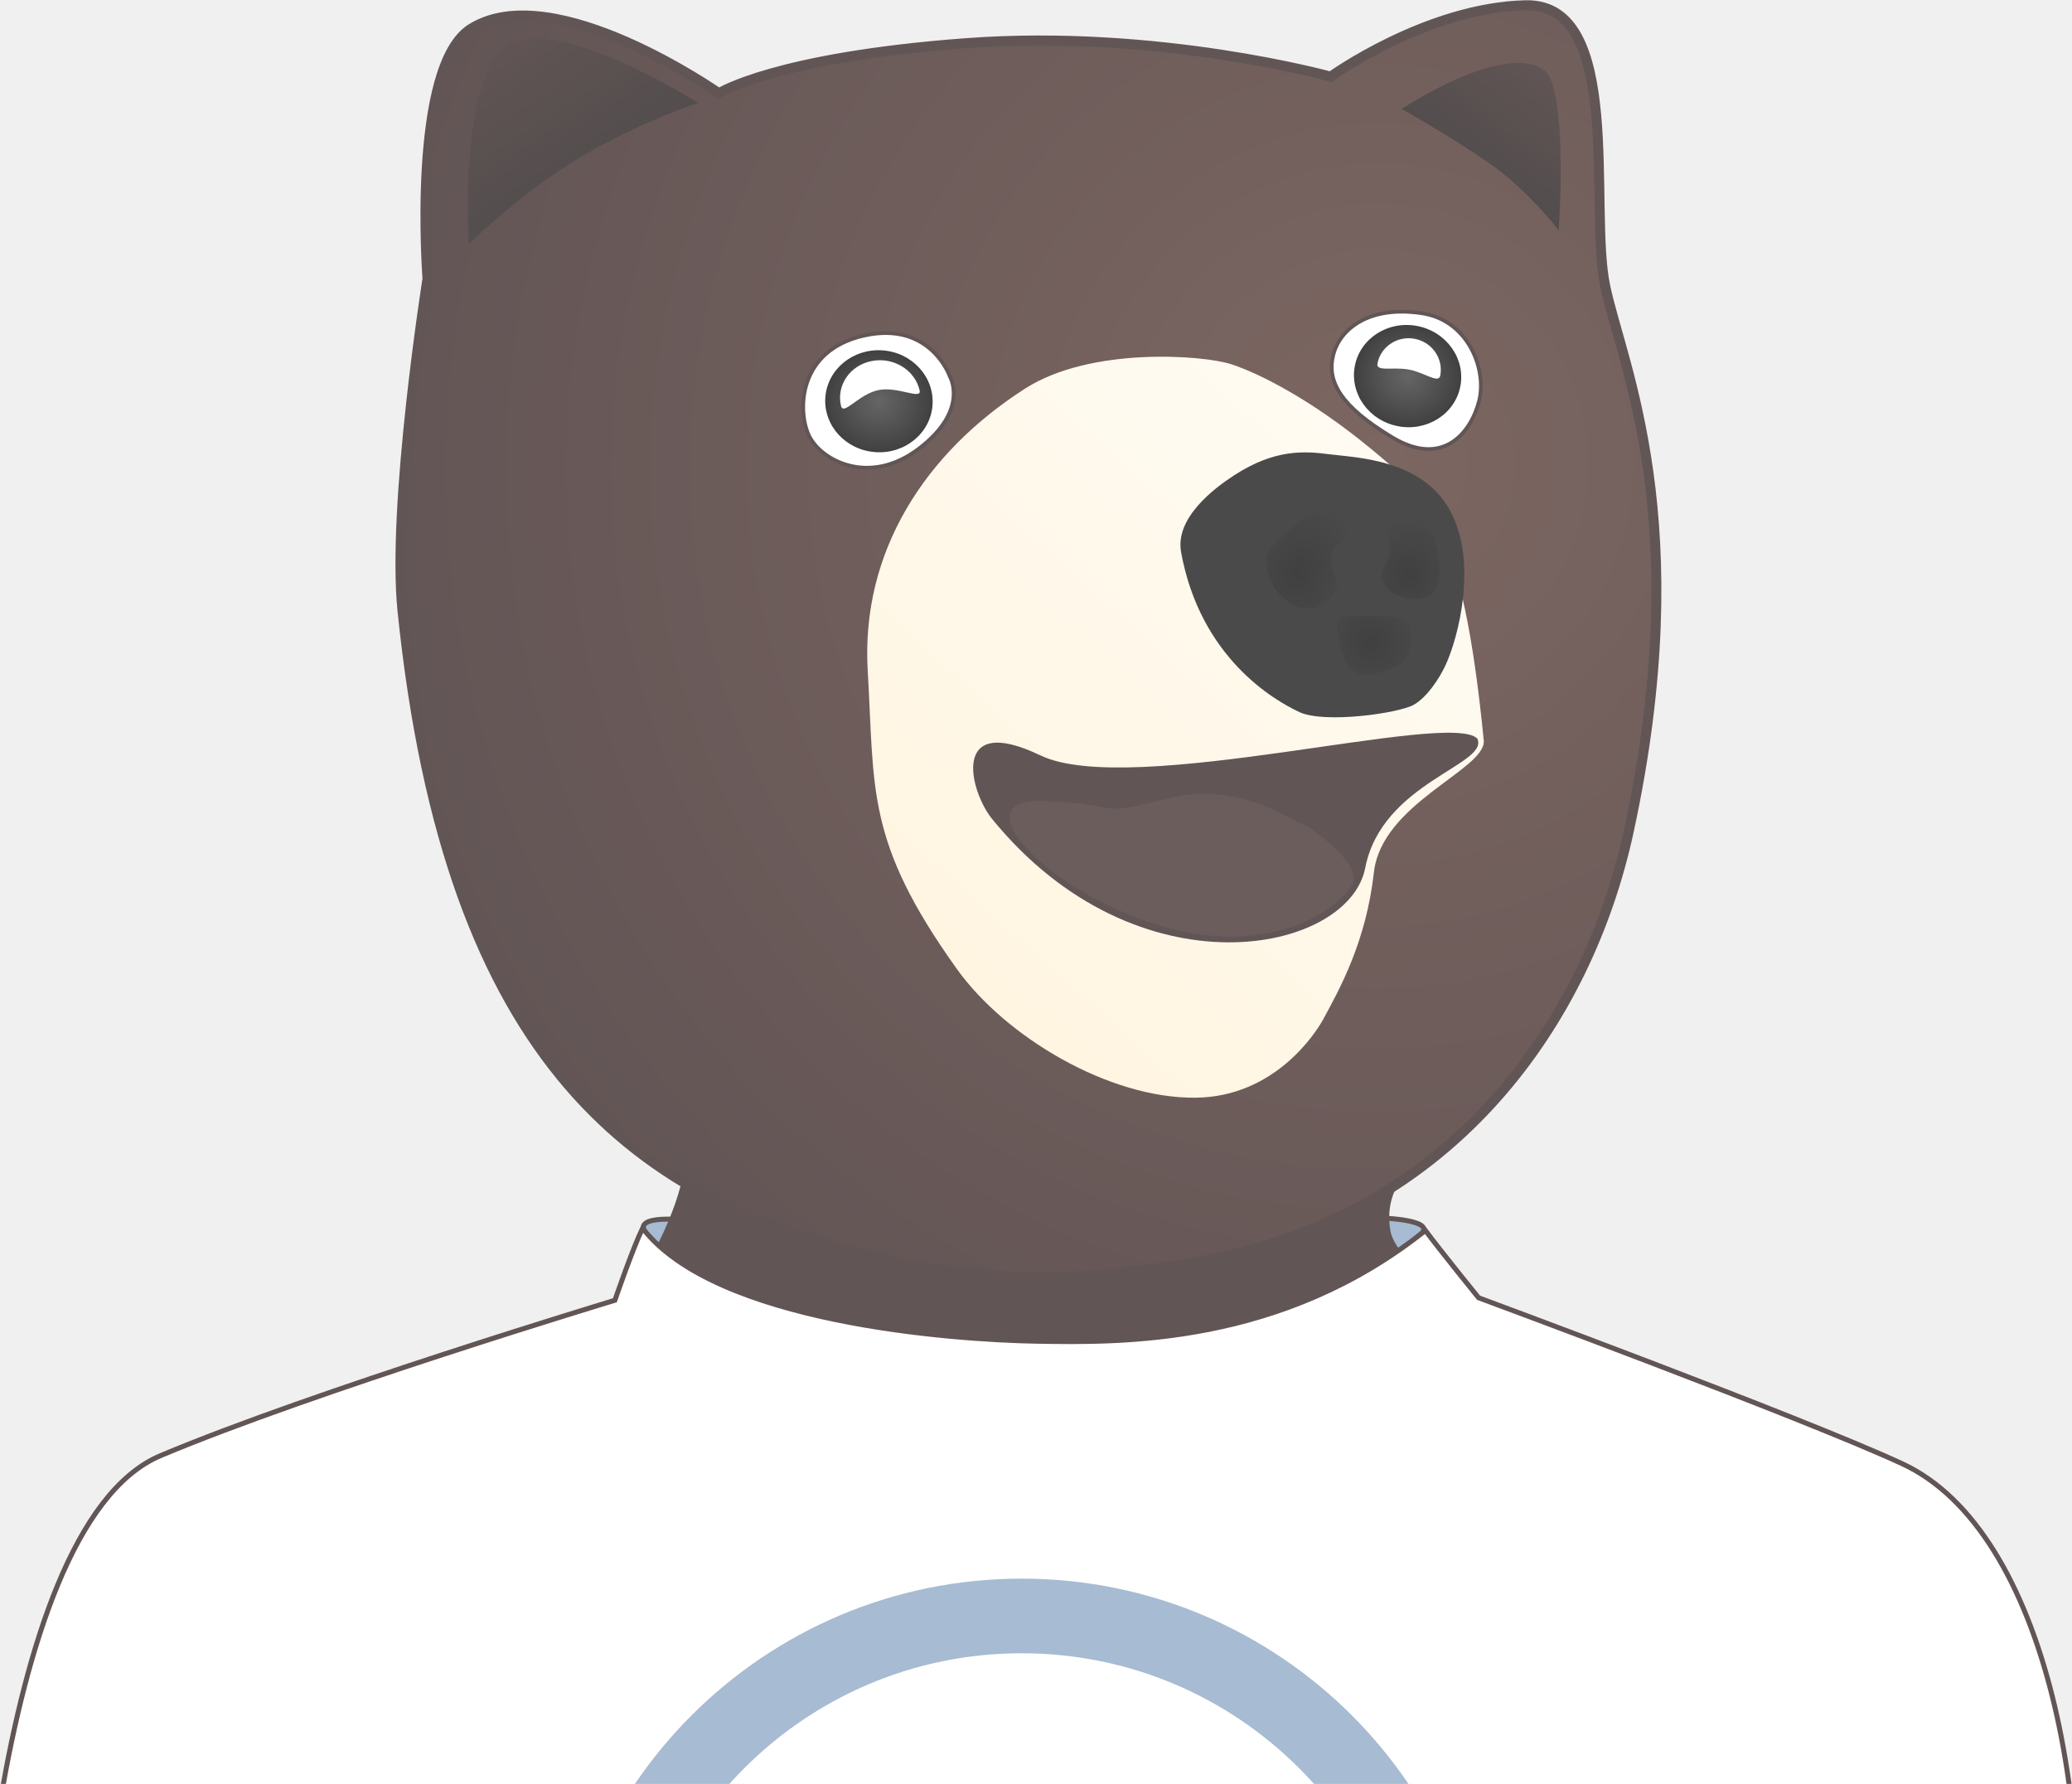
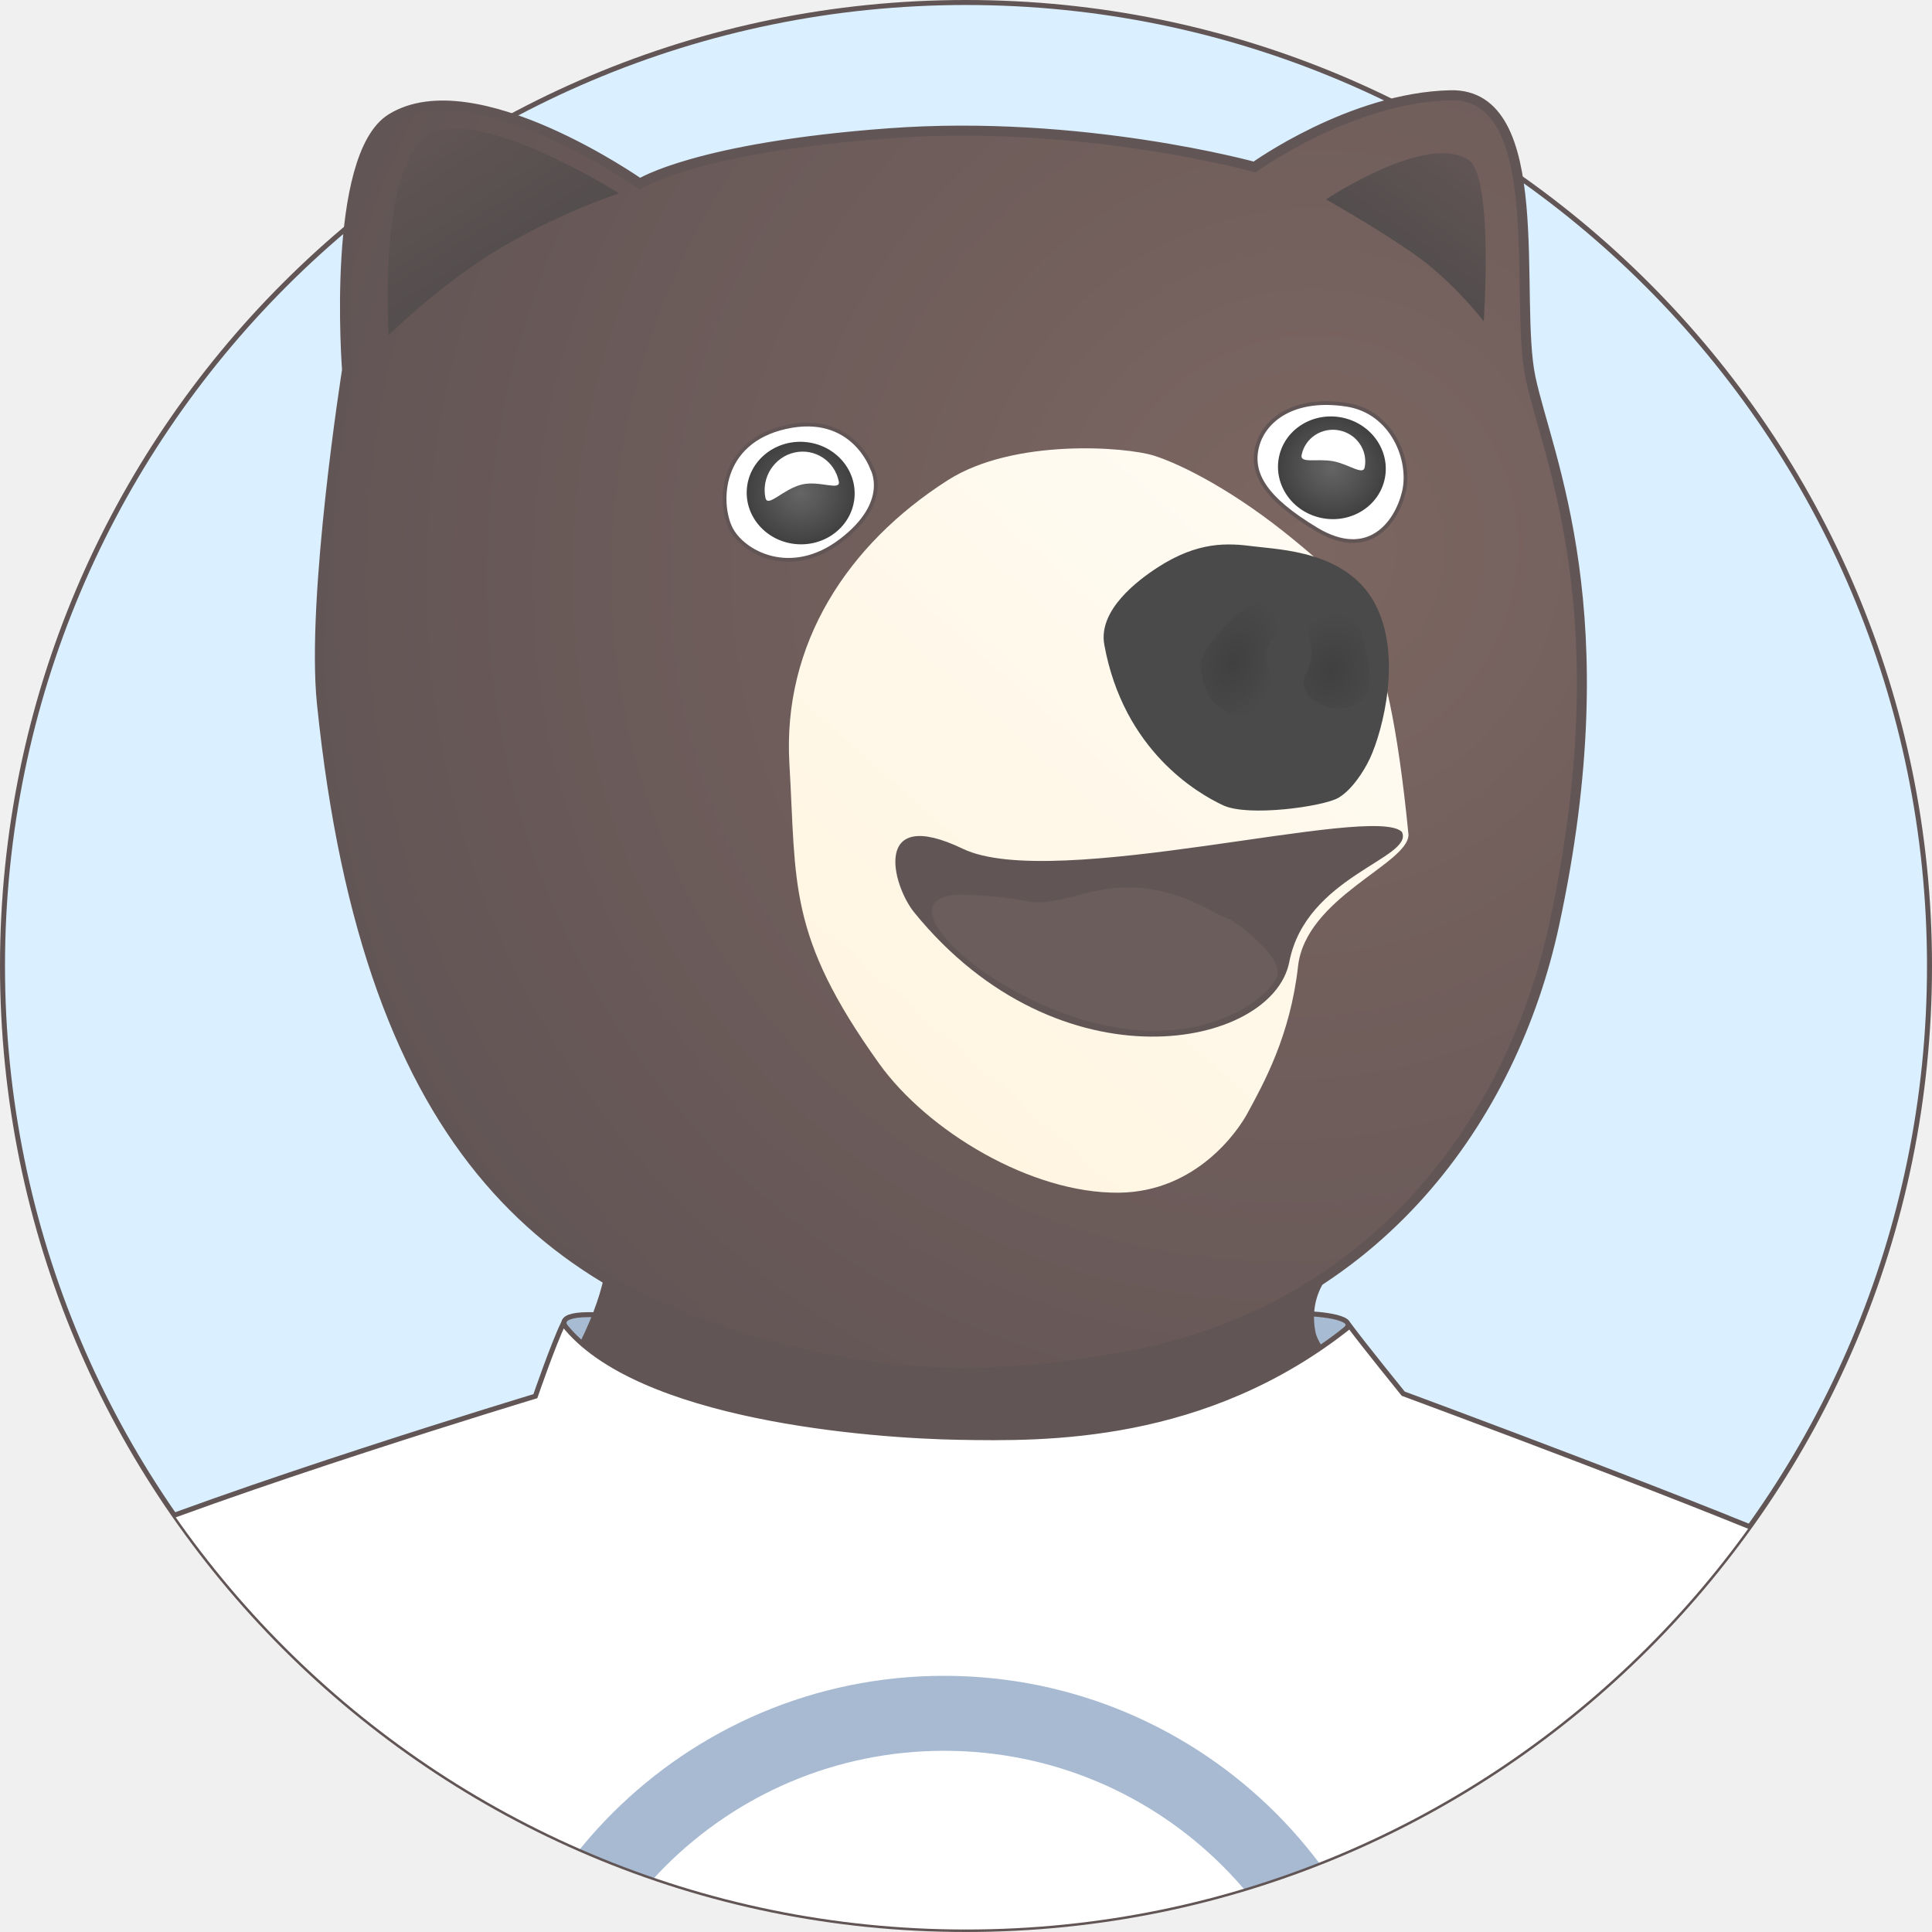
- <svg xmlns="http://www.w3.org/2000/svg" xmlns:xlink="http://www.w3.org/1999/xlink" width="1666px" height="1434px" viewBox="0 0 1666 1434" version="1.1">
+ <svg xmlns="http://www.w3.org/2000/svg" xmlns:xlink="http://www.w3.org/1999/xlink" width="1546px" height="1546px" viewBox="0 0 1546 1546" version="1.1">
  <defs>
-     <rect id="path-1" x="0" y="19" width="2115" height="1578" />
+     <ellipse id="path-1" cx="771" cy="864" rx="771" ry="771" />
    <linearGradient x1="50%" y1="50%" x2="50%" y2="69.055%" id="linearGradient-3">
      <stop stop-color="#625555" offset="0%" />
      <stop stop-color="#7C6661" offset="100%" />
    </linearGradient>
-     <path d="M18.287,759.107 C52.863,767.589 65.944,712.595 142.994,734.668 C220.045,756.742 270.816,814.643 270.816,814.643 C270.816,814.643 278.248,737.517 282.273,712.595 C282.373,711.976 285.562,677.048 285.562,677.048 L285.562,1611.362 L1403.281,1611.362 L1391.312,723.927 C1391.312,723.927 1395.921,759.616 1399.023,782.863 C1403.281,814.762 1402.638,822.563 1403.281,845.611 C1457.284,819.833 1464.585,797.807 1561.533,797.807 C1658.481,797.807 1704.721,814.643 1704.721,814.643 C1704.721,814.643 1700.193,368.495 1561.533,307.263 C1440.388,253.765 1198.585,176.058 1198.585,176.058 C1198.585,176.058 1185.149,134.634 1177.341,117.731 C1117.363,192.536 927.634,203.052 859.207,203.052 C790.781,203.052 662.116,202.855 547.977,108.593 C536.607,123.4 504.275,161.919 504.275,161.919 C504.275,161.919 242.459,253.567 161.425,289.348 C43.115,341.588 -2.768,572.138 18.287,759.107 Z" id="path-4" />
+     <path d="M18.287,666.107 C52.863,674.589 65.944,619.595 142.994,641.668 C220.045,663.742 270.816,721.643 270.816,721.643 C270.816,721.643 278.248,644.517 282.273,619.595 C282.373,618.976 285.562,584.048 285.562,584.048 L285.562,1518.362 L1403.281,1518.362 L1391.312,630.927 C1391.312,630.927 1395.921,666.616 1399.023,689.863 C1403.281,721.762 1402.638,729.563 1403.281,752.611 C1457.284,726.833 1464.585,704.807 1561.533,704.807 C1658.481,704.807 1704.721,721.643 1704.721,721.643 C1704.721,721.643 1700.193,275.495 1561.533,214.263 C1440.388,160.765 1198.585,83.058 1198.585,83.058 C1198.585,83.058 1185.149,41.634 1177.341,24.731 C1117.363,99.536 927.634,110.052 859.207,110.052 C790.781,110.052 662.116,109.855 547.977,15.593 C536.607,30.4 504.275,68.919 504.275,68.919 C504.275,68.919 242.459,160.567 161.425,196.348 C43.115,248.588 -2.768,479.138 18.287,666.107 Z" id="path-4" />
    <radialGradient cx="23.857%" cy="35.482%" fx="23.857%" fy="35.482%" r="78.269%" id="radialGradient-6">
      <stop stop-color="#7C6661" offset="0%" />
      <stop stop-color="#625555" offset="100%" />
    </radialGradient>
    <linearGradient x1="115.449%" y1="100%" x2="0%" y2="7.918%" id="linearGradient-7">
      <stop stop-color="#464646" offset="0%" />
      <stop stop-color="#625555" offset="100%" />
    </linearGradient>
    <linearGradient x1="13.036%" y1="120.638%" x2="88.068%" y2="0%" id="linearGradient-8">
      <stop stop-color="#464646" offset="0%" />
      <stop stop-color="#625555" offset="100%" />
    </linearGradient>
    <radialGradient cx="50%" cy="50%" fx="50%" fy="50%" r="50%" id="radialGradient-9">
      <stop stop-color="#4A4A4A" stop-opacity="0.85" offset="0%" />
      <stop stop-color="#404040" offset="100%" />
    </radialGradient>
    <linearGradient x1="38.658%" y1="2.175%" x2="80.796%" y2="84.544%" id="linearGradient-10">
      <stop stop-color="#FFFBF2" offset="0%" />
      <stop stop-color="#FFF5E1" offset="100%" />
    </linearGradient>
-     <radialGradient cx="42.675%" cy="71.491%" fx="42.675%" fy="71.491%" r="71.969%" id="radialGradient-11">
+     <radialGradient cx="50%" cy="64.018%" fx="50%" fy="64.018%" r="59.949%" id="radialGradient-11">
      <stop stop-color="#404040" offset="0%" />
      <stop stop-color="#4A4A4A" offset="100%" />
    </radialGradient>
-     <radialGradient cx="54.819%" cy="68.076%" fx="54.819%" fy="68.076%" r="71.969%" id="radialGradient-12">
-       <stop stop-color="#404040" offset="0%" />
-       <stop stop-color="#4A4A4A" offset="100%" />
-     </radialGradient>
-     <radialGradient cx="50%" cy="50%" fx="50%" fy="50%" r="71.969%" id="radialGradient-13">
+     <radialGradient cx="60.491%" cy="58.474%" fx="60.491%" fy="58.474%" r="59.573%" id="radialGradient-12">
      <stop stop-color="#404040" offset="0%" />
      <stop stop-color="#4A4A4A" offset="100%" />
    </radialGradient>
  </defs>
  <g id="Page-1" stroke="none" stroke-width="1" fill="none" fill-rule="evenodd">
-     <g id="Bertie-rect" transform="translate(815.5, 635.5) scale(-1, 1) translate(-815.5, -635.5) translate(-242, -163)">
+     <g id="Bertie-oval" transform="translate(773, 726.5) scale(-1, 1) translate(-773, -726.5) translate(2, -91)">
      <mask id="mask-2" fill="white">
        <use xlink:href="#path-1" />
      </mask>
-       <g id="Rectangle-1" />
-       <g id="Body" mask="url(#mask-2)">
-         <g transform="translate(192, 1038)">
-           <path d="M1161.266,116.898 C1165.342,111.651 1169.967,101.582 1122.954,106.135 C1075.942,110.689 1074.347,123.911 1074.347,123.911 L1138.116,162.73 C1138.116,162.73 1157.19,122.145 1161.266,116.898 Z" id="Path-22" stroke="#625555" stroke-width="4" fill="#A7BBD2" fill-rule="evenodd" />
-           <path d="M539.902,118.057 C525.377,107.633 557.128,104.012 576.86,104.012 C596.593,104.012 599.598,105.429 599.598,105.429 L554.661,162.048 C554.661,162.048 554.427,128.481 539.902,118.057 Z" id="Path-21" stroke="#625555" stroke-width="4" fill="#A7BBD2" fill-rule="evenodd" />
-           <path d="M533.645,22.909 C533.645,22.909 575.705,48.514 527.921,151.225 C523.043,161.711 497.246,195.894 497.246,195.894 L399.922,243.438 L796.015,401.417 L1285.301,224.909 C1285.301,224.909 1123.881,143.519 1113.866,100.991 C1103.852,58.463 1139.505,36.51 1139.505,36.51 L533.645,22.909 Z" id="Neck" stroke="#625555" stroke-width="6" fill="url(#linearGradient-3)" fill-rule="evenodd" transform="translate(842.6114, 212.1632) scale(-1, 1) rotate(-357) translate(-842.6114, -212.1632) " />
+       <use id="Oval-15" stroke="#625555" stroke-width="4" fill="#DAEFFF" xlink:href="#path-1" />
+       <path d="M1090.266,1154.898 C1094.342,1149.651 1098.967,1139.582 1051.954,1144.135 C1004.942,1148.689 1003.347,1161.911 1003.347,1161.911 L1067.116,1200.73 C1067.116,1200.73 1086.19,1160.145 1090.266,1154.898 Z" id="Path-22" stroke="#625555" stroke-width="4" fill="#A7BBD2" mask="url(#mask-2)" />
+       <path d="M468.902,1156.057 C454.377,1145.633 486.128,1142.012 505.86,1142.012 C525.593,1142.012 528.598,1143.429 528.598,1143.429 L483.661,1200.048 C483.661,1200.048 483.427,1166.481 468.902,1156.057 Z" id="Path-21" stroke="#625555" stroke-width="4" fill="#A7BBD2" mask="url(#mask-2)" />
+       <path d="M462.184,1064.419 C462.184,1064.419 504.245,1090.024 456.461,1192.736 C451.583,1203.221 425.786,1237.405 425.786,1237.405 L328.461,1284.949 L724.554,1442.928 L1213.84,1266.419 C1213.84,1266.419 1052.42,1185.029 1042.406,1142.501 C1032.391,1099.973 1068.044,1078.02 1068.044,1078.02 L462.184,1064.419 Z" id="Neck" stroke="#625555" stroke-width="6" fill="url(#linearGradient-3)" mask="url(#mask-2)" transform="translate(771.1507, 1253.673) scale(-1, 1) rotate(-357) translate(-771.1507, -1253.673) " />
+       <g id="Shirt" mask="url(#mask-2)">
+         <g transform="translate(-71, 1131)">
          <mask id="mask-5" fill="white">
            <use xlink:href="#path-4" />
          </mask>
-           <use id="Shirt" stroke="#625555" stroke-width="4" fill="#FFFFFF" fill-rule="evenodd" transform="translate(859.0314, 859.9775) rotate(-1) translate(-859.0314, -859.9775) " xlink:href="#path-4" />
-           <circle id="Oval-10" stroke="#A7BBD2" stroke-width="60" fill="none" mask="url(#mask-5)" cx="859.5" cy="769.5" r="345.5" />
+           <use id="Shirt" stroke="#625555" stroke-width="4" fill="#FFFFFF" fill-rule="evenodd" transform="translate(859.0314, 766.9775) rotate(-1) translate(-859.0314, -766.9775) " xlink:href="#path-4" />
+           <path d="M859.5,1022 C1050.314,1022 1205,867.314 1205,676.5 C1205,485.686 1050.314,331 859.5,331 C668.686,331 514,485.686 514,676.5 C514,867.314 668.686,1022 859.5,1022 Z" id="Oval-10" stroke="#A7BAD2" stroke-width="60" fill="none" mask="url(#mask-5)" />
        </g>
      </g>
-       <g id="Face" transform="translate(1061.406, 643.5749) rotate(-11) translate(-1061.406, -643.5749) translate(527.4062, 92.07491)">
+       <g id="Face" transform="translate(798.4062, 643.5749) rotate(-11) translate(-798.4062, -643.5749) translate(264.4062, 92.07491)">
        <path d="M834.426,192.629 C834.426,192.629 795.097,156.313 645.206,118.308 C495.314,80.302 352.342,94.049 352.342,94.049 C352.342,94.049 286.062,25.964 208.024,10.31 C129.986,-5.345 129.915,161.583 105.605,221.802 C81.124,282.445 1.103,395.441 10.997,650.178 C17.05,806.034 95.869,975.818 283.886,1047.568 C374.023,1081.966 450.608,1095.689 532.477,1092.581 C746.1,1084.473 912.555,999.311 1012.765,646.47 C1036.065,564.43 1039.316,380.144 1039.316,380.144 C1039.316,380.144 1082.13,213.837 1039.316,175.797 C981.077,124.051 834.426,192.629 834.426,192.629 Z" id="Path-1" stroke="#625555" stroke-width="8" fill="url(#radialGradient-6)" transform="translate(534.2495, 551.1437) rotate(-359) translate(-534.2495, -551.1437) " />
        <path d="M965.377,264.768 C929.943,308.541 904.418,364.899 904.418,364.899 C904.418,364.899 847.946,241.78 876.434,204.182 C904.922,166.584 1035.913,192.931 1035.913,192.931 C1035.913,192.931 1000.812,220.995 965.377,264.768 Z" id="Path-19" fill="url(#linearGradient-7)" transform="translate(952.1587, 274.4285) scale(-1, 1) rotate(-350) translate(-952.1587, -274.4285) " />
        <path d="M164.335,97.248 C164.335,97.248 241.369,37.678 276.052,57.918 C296.933,70.102 297.03,185.821 297.03,185.821 C297.03,185.821 270.322,155.316 236.966,135.53 C203.611,115.744 164.335,97.248 164.335,97.248 Z" id="Path-20" fill="url(#linearGradient-8)" transform="translate(230.6827, 119.7719) scale(-1, 1) rotate(-7) translate(-230.6827, -119.7719) " />
        <g id="Left-eye" transform="translate(185, 254)">
          <path d="M7.87,61.309 C10.13,35.334 37.238,3.195 73.897,9.787 C116.064,17.369 132.627,42.929 130.715,64.911 C128.802,86.892 111.246,101.978 64.333,111.949 C17.42,121.919 5.61,87.285 7.87,61.309 Z" id="Path-5" stroke="#625555" stroke-width="3" fill="#FFFFFF" transform="translate(69.23508, 61.30914) rotate(-8) translate(-69.23508, -61.30914) " />
          <path d="M68.703,102.947 C92.84,102.947 112.407,84.361 112.407,61.435 C112.407,38.508 92.84,19.923 68.703,19.923 C44.567,19.923 25,38.508 25,61.435 C25,84.361 44.567,102.947 68.703,102.947 Z" id="Oval-3" stroke="#FFFFFF" fill="url(#radialGradient-9)" />
          <path d="M68.707,56.081 C81.779,56.203 94.414,63.148 94.414,56.081 C94.414,42.186 82.905,30.923 68.707,30.923 C54.509,30.923 43,42.186 43,56.081 C43,62.908 56.08,55.963 68.707,56.081 Z" id="Oval-1" fill="#FFFFFF" />
        </g>
        <g id="Right-eye" transform="translate(601, 354)">
          <path d="M10.559,38.865 C10.559,38.865 29.009,-5.041 81.688,10.609 C134.366,26.259 131.073,75.437 120.15,94.267 C109.227,113.097 69.178,131.516 31.163,97.94 C-6.852,64.364 10.559,38.865 10.559,38.865 Z" id="Path-4" stroke="#625555" stroke-width="3" fill="#FFFFFF" transform="translate(66.66279, 61.90671) rotate(-353) translate(-66.66279, -61.90671) " />
          <path d="M66.111,103.905 C90.247,103.905 109.814,85.319 109.814,62.393 C109.814,39.466 90.247,20.881 66.111,20.881 C41.974,20.881 22.407,39.466 22.407,62.393 C22.407,85.319 41.974,103.905 66.111,103.905 Z" id="Oval-3" stroke="#FFFFFF" fill="url(#radialGradient-9)" transform="translate(66.11078, 62.39263) rotate(-353) translate(-66.11078, -62.39263) " />
-           <path d="M96.087,70.744 C102.413,55.09 93.991,37.46 77.276,31.365 C60.561,25.271 41.882,33.02 35.556,48.673 C32.485,56.273 53.7,48.02 68.293,53.593 C83.757,59.499 92.832,78.797 96.087,70.744 Z" id="Oval-2" fill="#FFFFFF" transform="translate(66.72367, 50.98244) rotate(-358) translate(-66.72367, -50.98244) " />
+           <path d="M93.802,70.496 C99.65,54.842 91.865,37.212 76.414,31.118 C60.963,25.023 43.697,32.772 37.85,48.425 C35.011,56.025 53.161,49.92 66.65,55.493 C80.944,61.399 90.794,78.549 93.802,70.496 Z" id="Oval-2" fill="#FFFFFF" transform="translate(66.64996, 50.82272) rotate(-358) translate(-66.64996, -50.82272) " />
        </g>
        <g id="Nose" transform="translate(137, 332)">
          <path d="M67.177,380.252 C62.686,435.713 76.201,477.321 84.72,504.127 C88.753,516.817 111.568,572.699 173.347,585.376 C242.068,599.479 333.083,566.236 381.414,520.521 C473.195,433.711 473.726,392.097 497.605,298.878 C521.485,205.659 485.503,117.485 416.562,51.865 C371.141,8.632 281.332,-1.693 258.041,1.093 C234.75,3.879 189.281,16.706 135.622,45.808 C81.964,74.909 50.621,91.854 0.494,259.988 C-3.82,282.935 71.667,324.79 67.177,380.252 Z" id="Path-2" fill="url(#linearGradient-10)" />
          <path d="M124.077,261.505 C146.364,261.505 214.719,255.651 264.624,185.184 C280.961,162.116 261.909,126.847 251.952,110.975 C231.492,78.361 209.472,69.677 189.581,63.389 C169.689,57.101 120.955,35.438 82.889,63.389 C44.824,91.34 33.514,153.269 33.514,177.892 C33.514,189.45 36.083,207.166 43.138,217.197 C51.113,228.536 101.791,261.505 124.077,261.505 Z" id="Path-3" fill="#4A4A4A" transform="translate(152.2572, 155.4763) rotate(-14) translate(-152.2572, -155.4763) " />
-           <path d="M78.902,100.377 C78.902,100.377 115.242,81.029 115.242,100.377 C115.242,119.725 100.029,120.757 102.385,142.155 C104.741,163.553 65.805,162.189 58.332,145.544 C50.859,128.899 78.902,100.377 78.902,100.377 Z" id="Path-14" fill="url(#radialGradient-11)" transform="translate(86.15358, 124.9517) rotate(-14) translate(-86.15358, -124.9517) " />
-           <path d="M176.148,106.48 C182.512,109.932 204.024,148.158 196.305,159.56 C188.586,170.963 179.799,181.277 160.076,181.277 C140.353,181.277 135.89,162.517 135.89,155.165 C135.89,147.813 151.578,141.879 151.578,129.692 C151.578,117.504 134.694,112.812 151.578,105.188 C168.462,97.564 169.785,103.029 176.148,106.48 Z" id="Path-15" fill="url(#radialGradient-12)" transform="translate(166.9227, 141.3068) rotate(-14) translate(-166.9227, -141.3068) " />
-           <path d="M104.141,175.535 C124.734,185.526 143.344,188.666 132.727,203.404 C122.11,218.142 109.56,233.693 94.837,223.325 C80.115,212.957 70.745,202.73 74.618,189.133 C78.491,175.535 83.548,165.544 104.141,175.535 Z" id="Path-16" fill="url(#radialGradient-13)" transform="translate(104.7752, 199.0867) rotate(-14) translate(-104.7752, -199.0867) " />
+           <path d="M76.03,102.675 C76.03,102.675 116.855,79.694 116.855,102.675 C116.855,125.656 99.764,126.881 102.411,152.295 C105.058,177.71 61.315,176.091 52.92,156.321 C44.524,136.551 76.03,102.675 76.03,102.675 Z" id="Path-14" fill="url(#radialGradient-11)" transform="translate(84.17608, 131.863) rotate(-10) translate(-84.17608, -131.863) " />
+           <path d="M166.179,104.049 C172.468,108.078 193.73,152.701 186.101,166.011 C178.472,179.321 169.787,191.362 150.294,191.362 C130.801,191.362 126.39,169.462 126.39,160.88 C126.39,152.298 141.895,145.371 141.895,131.144 C141.895,116.918 125.208,111.44 141.895,102.541 C158.582,93.641 159.89,100.02 166.179,104.049 Z" id="Path-15" fill="url(#radialGradient-12)" transform="translate(157.0611, 144.7031) rotate(-10) translate(-157.0611, -144.7031) " />
        </g>
        <g id="Mouth" transform="translate(141, 588)">
          <path d="M2.015,2.828 C28.421,-15.781 266.513,103.412 344.375,83.058 C422.238,62.704 394.937,122.082 372.749,140.601 C231.065,258.851 70.713,192.249 70.713,122.082 C70.713,51.915 -11.43,21.673 2.015,2.828 Z" id="Path-6" fill="#625555" />
          <path d="M102.811,118.575 C170.671,108.423 144.364,123.856 199.79,97.648 C255.216,71.44 301.704,97.648 313.325,97.648 C314.41,97.648 364.018,118.631 358.926,136.896 C353.357,156.867 306.867,208.734 212.358,198.91 C117.849,189.086 34.951,128.726 102.811,118.575 Z" id="Path-13" fill="#6C5D5D" transform="translate(218.6462, 143.0679) scale(-1, 1) translate(-218.6462, -143.0679) " />
        </g>
      </g>
    </g>
  </g>
</svg>
